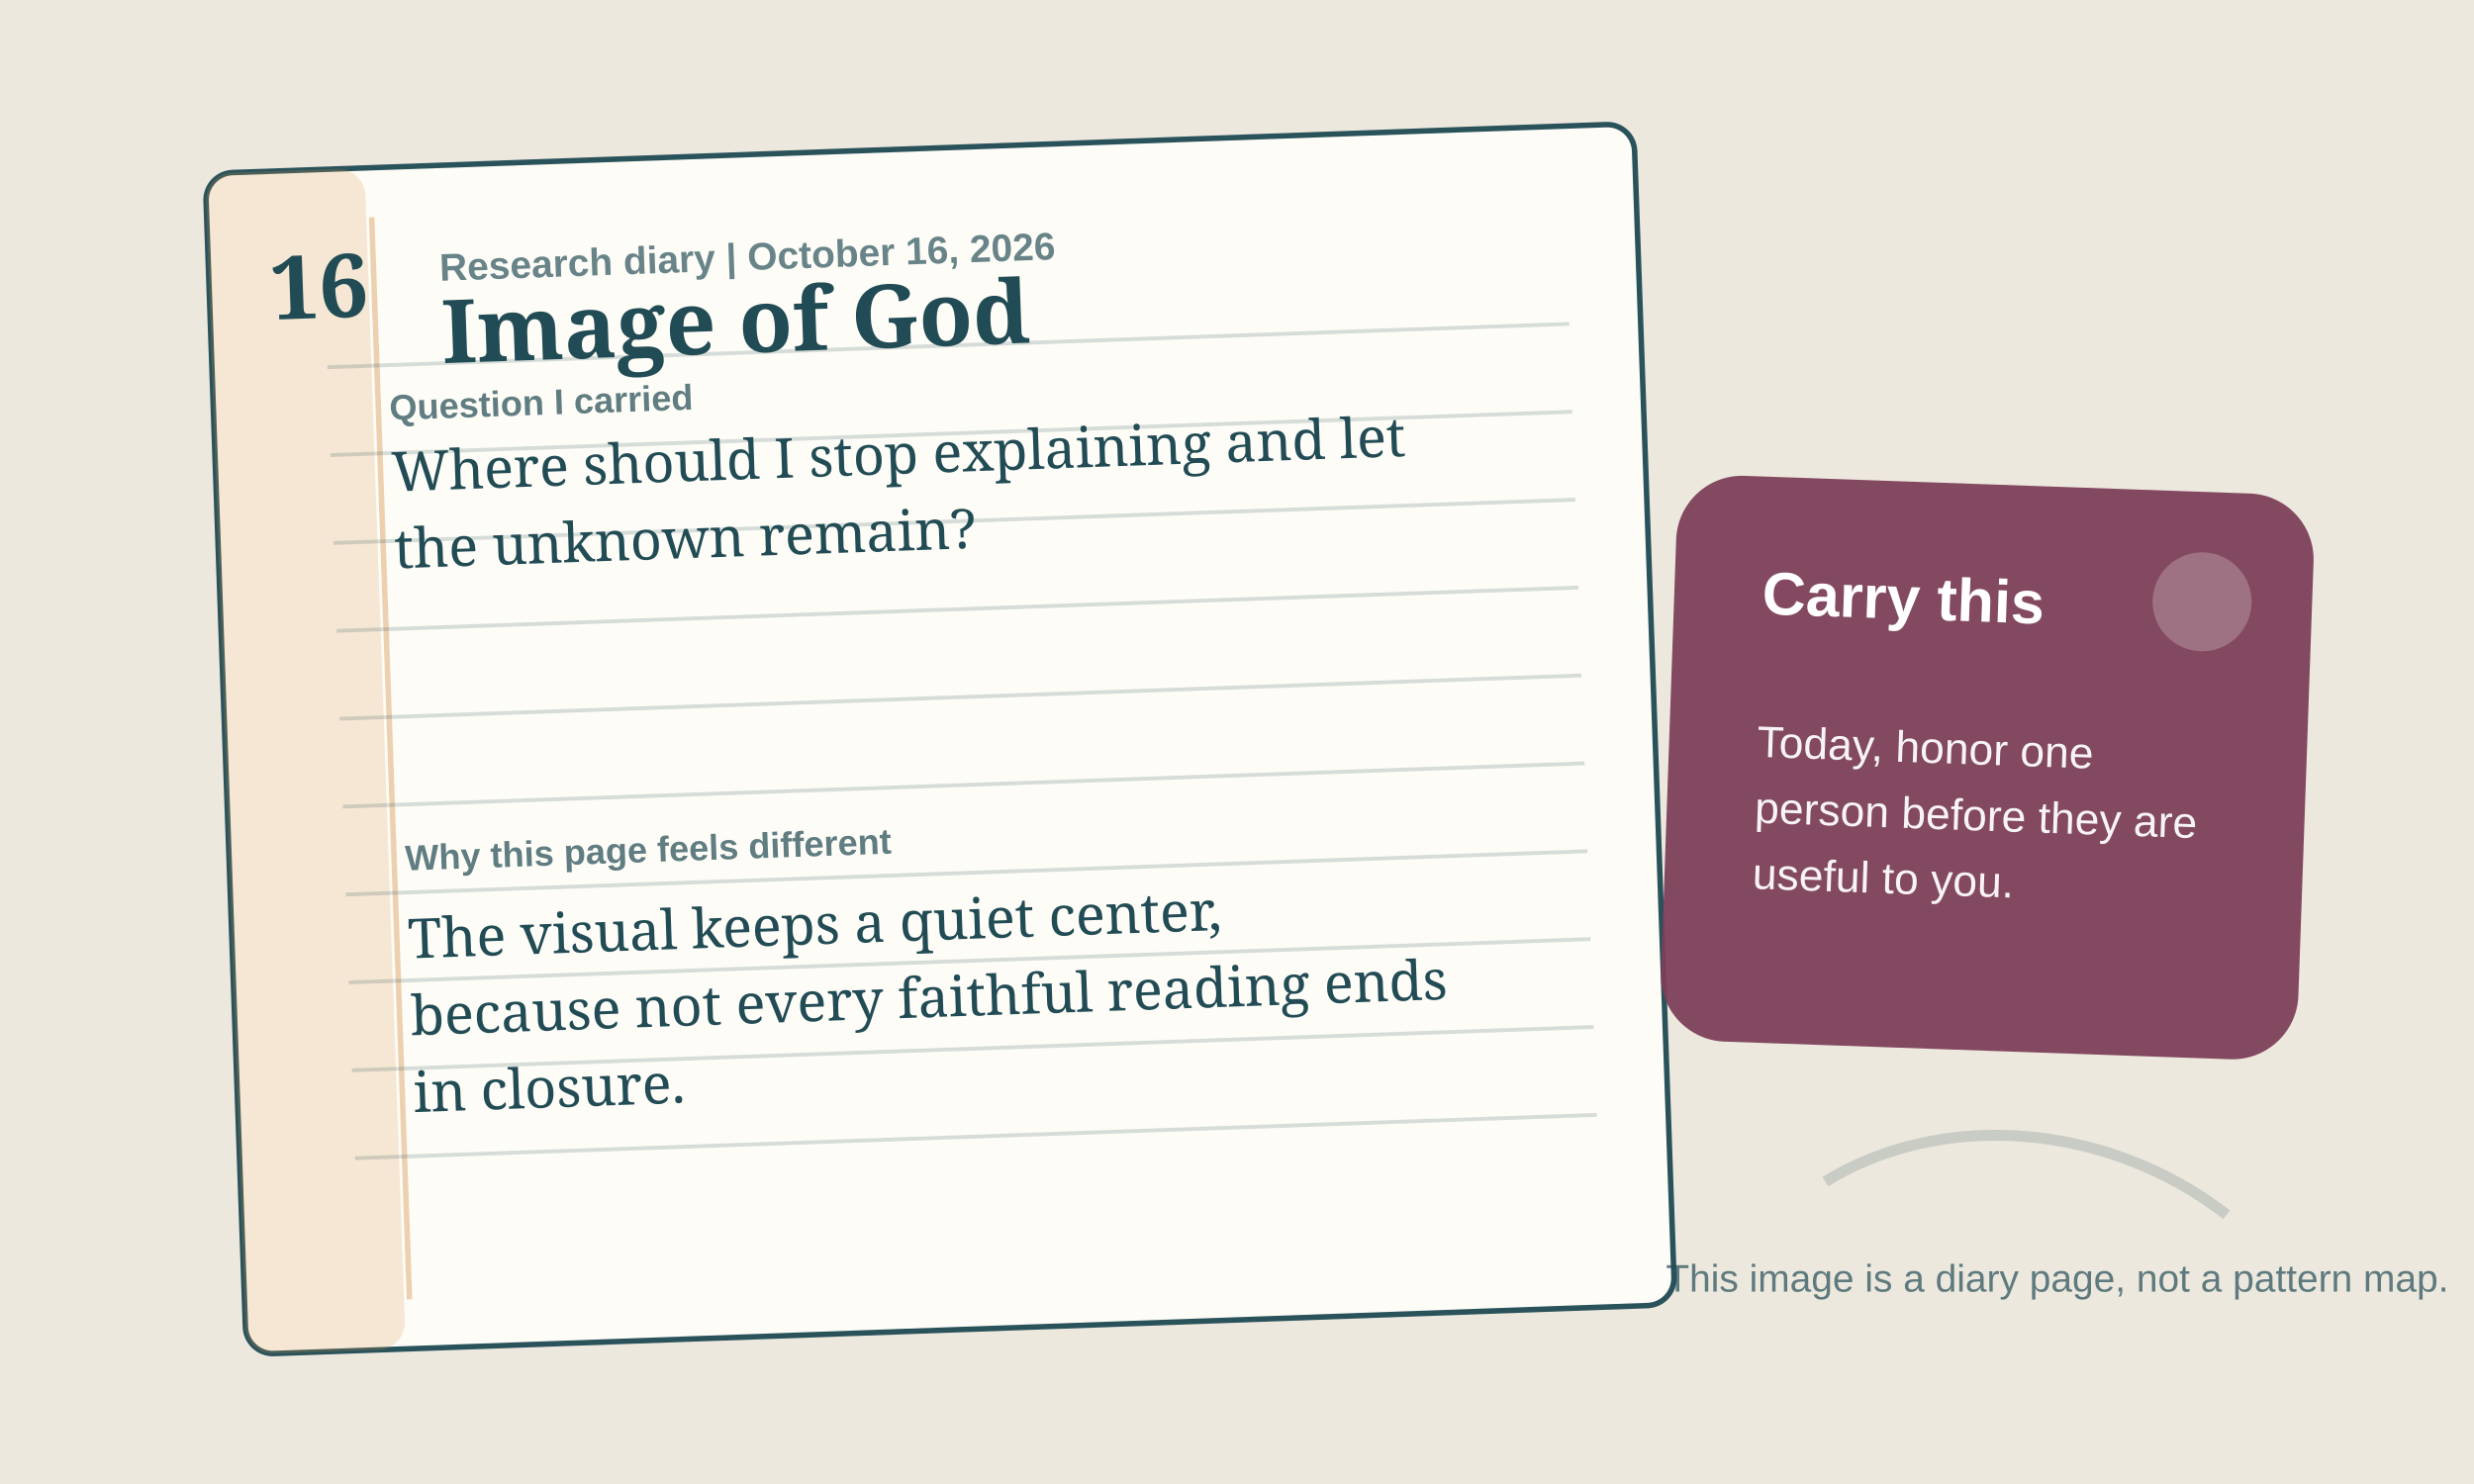
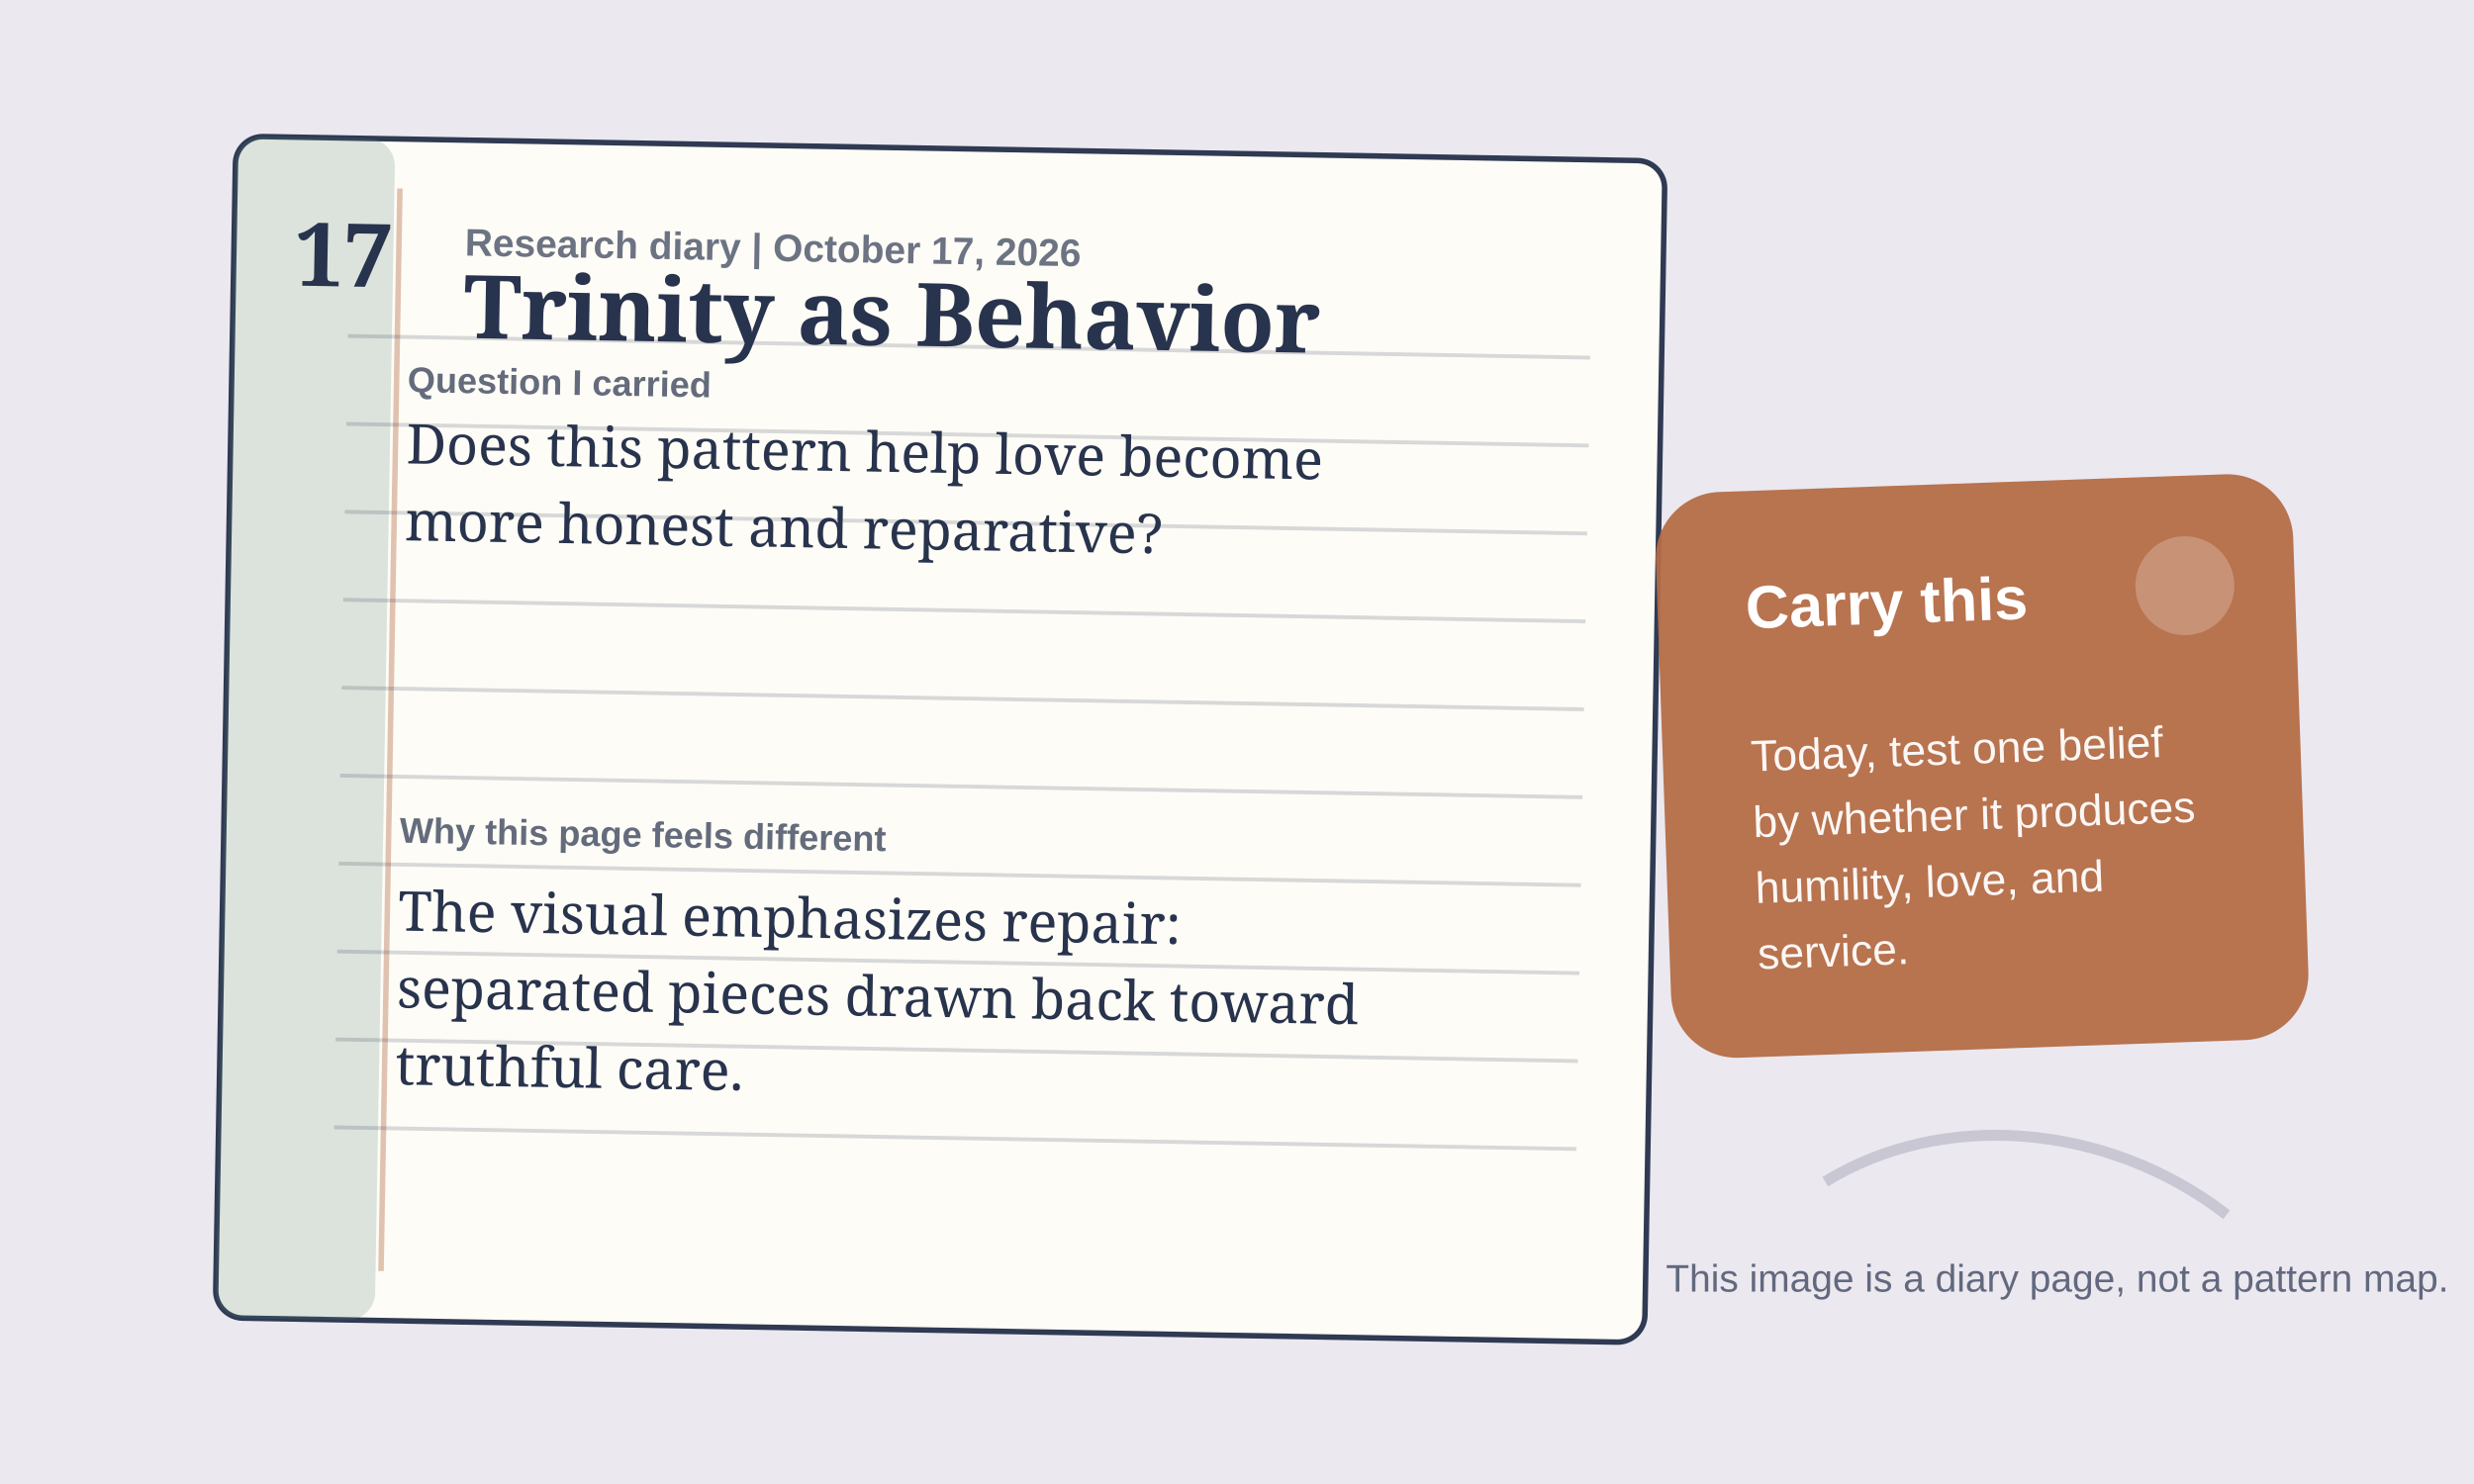
<svg xmlns="http://www.w3.org/2000/svg" width="900" height="540" viewBox="0 0 900 540" role="img" aria-labelledby="title desc">
  <style>
-     .eyebrow { font: 700 14px Arial, sans-serif; letter-spacing: 0; fill: #224c55; opacity: 0.68; }
-     .title { font: 700 32px Georgia, serif; letter-spacing: 0; fill: #224c55; }
-     .diary { font: 20px Georgia, serif; letter-spacing: 0; fill: #224c55; }
-     .label { font: 700 13px Arial, sans-serif; letter-spacing: 0; fill: #224c55; opacity: 0.72; }
+     .eyebrow { font: 700 14px Arial, sans-serif; letter-spacing: 0; fill: #28334d; opacity: 0.68; }
+     .title { font: 700 32px Georgia, serif; letter-spacing: 0; fill: #28334d; }
+     .diary { font: 20px Georgia, serif; letter-spacing: 0; fill: #28334d; }
+     .label { font: 700 13px Arial, sans-serif; letter-spacing: 0; fill: #28334d; opacity: 0.72; }
    .cardtitle { font: 700 22px Arial, sans-serif; letter-spacing: 0; fill: #ffffff; }
    .cardtext { font: 16px Arial, sans-serif; letter-spacing: 0; fill: #ffffff; opacity: 0.94; }
-     .small { font: 14px Arial, sans-serif; letter-spacing: 0; fill: #224c55; opacity: 0.70; }
+     .small { font: 14px Arial, sans-serif; letter-spacing: 0; fill: #28334d; opacity: 0.70; }
  </style>
-   <rect width="900" height="540" fill="#f7efe5" />
-   <rect x="0" y="0" width="900" height="540" fill="#224c55" opacity="0.05" />
-   <g transform="rotate(-2 340 270)">
-     <rect x="82" y="54" width="520" height="430" rx="10" fill="#fffdf7" stroke="#224c55" stroke-width="2" opacity="0.96" />
-     <rect x="82" y="54" width="58" height="430" rx="10" fill="#d18f46" opacity="0.20" />
-     <line x1="142" y1="72" x2="142" y2="466" stroke="#d18f46" stroke-width="2" opacity="0.40" />
-     <line x1="124" y1="126" x2="576" y2="126" stroke="#224c55" stroke-width="1.4" opacity="0.18" />
-     <line x1="124" y1="158" x2="576" y2="158" stroke="#224c55" stroke-width="1.4" opacity="0.18" />
-     <line x1="124" y1="190" x2="576" y2="190" stroke="#224c55" stroke-width="1.4" opacity="0.18" />
-     <line x1="124" y1="222" x2="576" y2="222" stroke="#224c55" stroke-width="1.4" opacity="0.18" />
-     <line x1="124" y1="254" x2="576" y2="254" stroke="#224c55" stroke-width="1.4" opacity="0.18" />
-     <line x1="124" y1="286" x2="576" y2="286" stroke="#224c55" stroke-width="1.4" opacity="0.18" />
-     <line x1="124" y1="318" x2="576" y2="318" stroke="#224c55" stroke-width="1.4" opacity="0.18" />
-     <line x1="124" y1="350" x2="576" y2="350" stroke="#224c55" stroke-width="1.4" opacity="0.18" />
-     <line x1="124" y1="382" x2="576" y2="382" stroke="#224c55" stroke-width="1.4" opacity="0.18" />
-     <line x1="124" y1="414" x2="576" y2="414" stroke="#224c55" stroke-width="1.4" opacity="0.18" />
-     <text x="166" y="96" class="eyebrow">Research diary | October 16, 2026</text>
-     <text x="166" y="126" class="title">Image of God</text>
+   <rect width="900" height="540" fill="#f4f1f8" />
+   <rect x="0" y="0" width="900" height="540" fill="#28334d" opacity="0.05" />
+   <g transform="rotate(1 340 270)">
+     <rect x="82" y="54" width="520" height="430" rx="10" fill="#fffdf7" stroke="#28334d" stroke-width="2" opacity="0.96" />
+     <rect x="82" y="54" width="58" height="430" rx="10" fill="#4f7d73" opacity="0.20" />
+     <line x1="142" y1="72" x2="142" y2="466" stroke="#b56b45" stroke-width="2" opacity="0.40" />
+     <line x1="124" y1="126" x2="576" y2="126" stroke="#28334d" stroke-width="1.4" opacity="0.18" />
+     <line x1="124" y1="158" x2="576" y2="158" stroke="#28334d" stroke-width="1.4" opacity="0.18" />
+     <line x1="124" y1="190" x2="576" y2="190" stroke="#28334d" stroke-width="1.4" opacity="0.18" />
+     <line x1="124" y1="222" x2="576" y2="222" stroke="#28334d" stroke-width="1.4" opacity="0.18" />
+     <line x1="124" y1="254" x2="576" y2="254" stroke="#28334d" stroke-width="1.4" opacity="0.18" />
+     <line x1="124" y1="286" x2="576" y2="286" stroke="#28334d" stroke-width="1.4" opacity="0.18" />
+     <line x1="124" y1="318" x2="576" y2="318" stroke="#28334d" stroke-width="1.4" opacity="0.18" />
+     <line x1="124" y1="350" x2="576" y2="350" stroke="#28334d" stroke-width="1.4" opacity="0.18" />
+     <line x1="124" y1="382" x2="576" y2="382" stroke="#28334d" stroke-width="1.4" opacity="0.18" />
+     <line x1="124" y1="414" x2="576" y2="414" stroke="#28334d" stroke-width="1.4" opacity="0.18" />
+     <text x="166" y="96" class="eyebrow">Research diary | October 17, 2026</text>
+     <text x="166" y="126" class="title">Trinity as Behavior</text>
    <text x="146" y="146" class="label">Question I carried</text>
-     <text x="104" y="108" class="title">16</text>
+     <text x="104" y="108" class="title">17</text>
  </g>
-   <g transform="rotate(-2 340 270)">
-     <text x="146" y="172" class="diary">Where should I stop explaining and let</text>
-     <text x="146" y="200" class="diary">the unknown remain?</text>
+   <g transform="rotate(1 340 270)">
+     <text x="146" y="172" class="diary">Does this pattern help love become</text>
+     <text x="146" y="200" class="diary">more honest and reparative?</text>
    <text x="146" y="310" class="label">Why this page feels different</text>
-     <text x="146" y="342" class="diary">The visual keeps a quiet center,</text>
-     <text x="146" y="370" class="diary">because not every faithful reading ends</text>
-     <text x="146" y="398" class="diary">in closure.</text>
+     <text x="146" y="342" class="diary">The visual emphasizes repair:</text>
+     <text x="146" y="370" class="diary">separated pieces drawn back toward</text>
+     <text x="146" y="398" class="diary">truthful care.</text>
  </g>
-   <g transform="rotate(2 714 306)">
-     <rect x="606" y="176" width="232" height="206" rx="24" fill="#7c3f58" opacity="0.94" />
+   <g transform="rotate(-2 714 306)">
+     <rect x="606" y="176" width="232" height="206" rx="24" fill="#b56b45" opacity="0.94" />
    <circle cx="798" cy="216" r="18" fill="#ffffff" opacity="0.22" />
    <text x="638" y="226" class="cardtitle">Carry this</text>
-     <text x="638" y="278" class="cardtext">Today, honor one</text>
-     <text x="638" y="302" class="cardtext">person before they are</text>
-     <text x="638" y="326" class="cardtext">useful to you.</text>
+     <text x="638" y="278" class="cardtext">Today, test one belief</text>
+     <text x="638" y="302" class="cardtext">by whether it produces</text>
+     <text x="638" y="326" class="cardtext">humility, love, and</text>
+     <text x="638" y="350" class="cardtext">service.</text>
  </g>
-   <path d="M664 430 C706 404 766 408 810 442" fill="none" stroke="#224c55" stroke-width="4" opacity="0.18" />
+   <path d="M664 430 C706 404 766 408 810 442" fill="none" stroke="#28334d" stroke-width="4" opacity="0.18" />
  <text x="606" y="470" class="small">This image is a diary page, not a pattern map.</text>
</svg>
